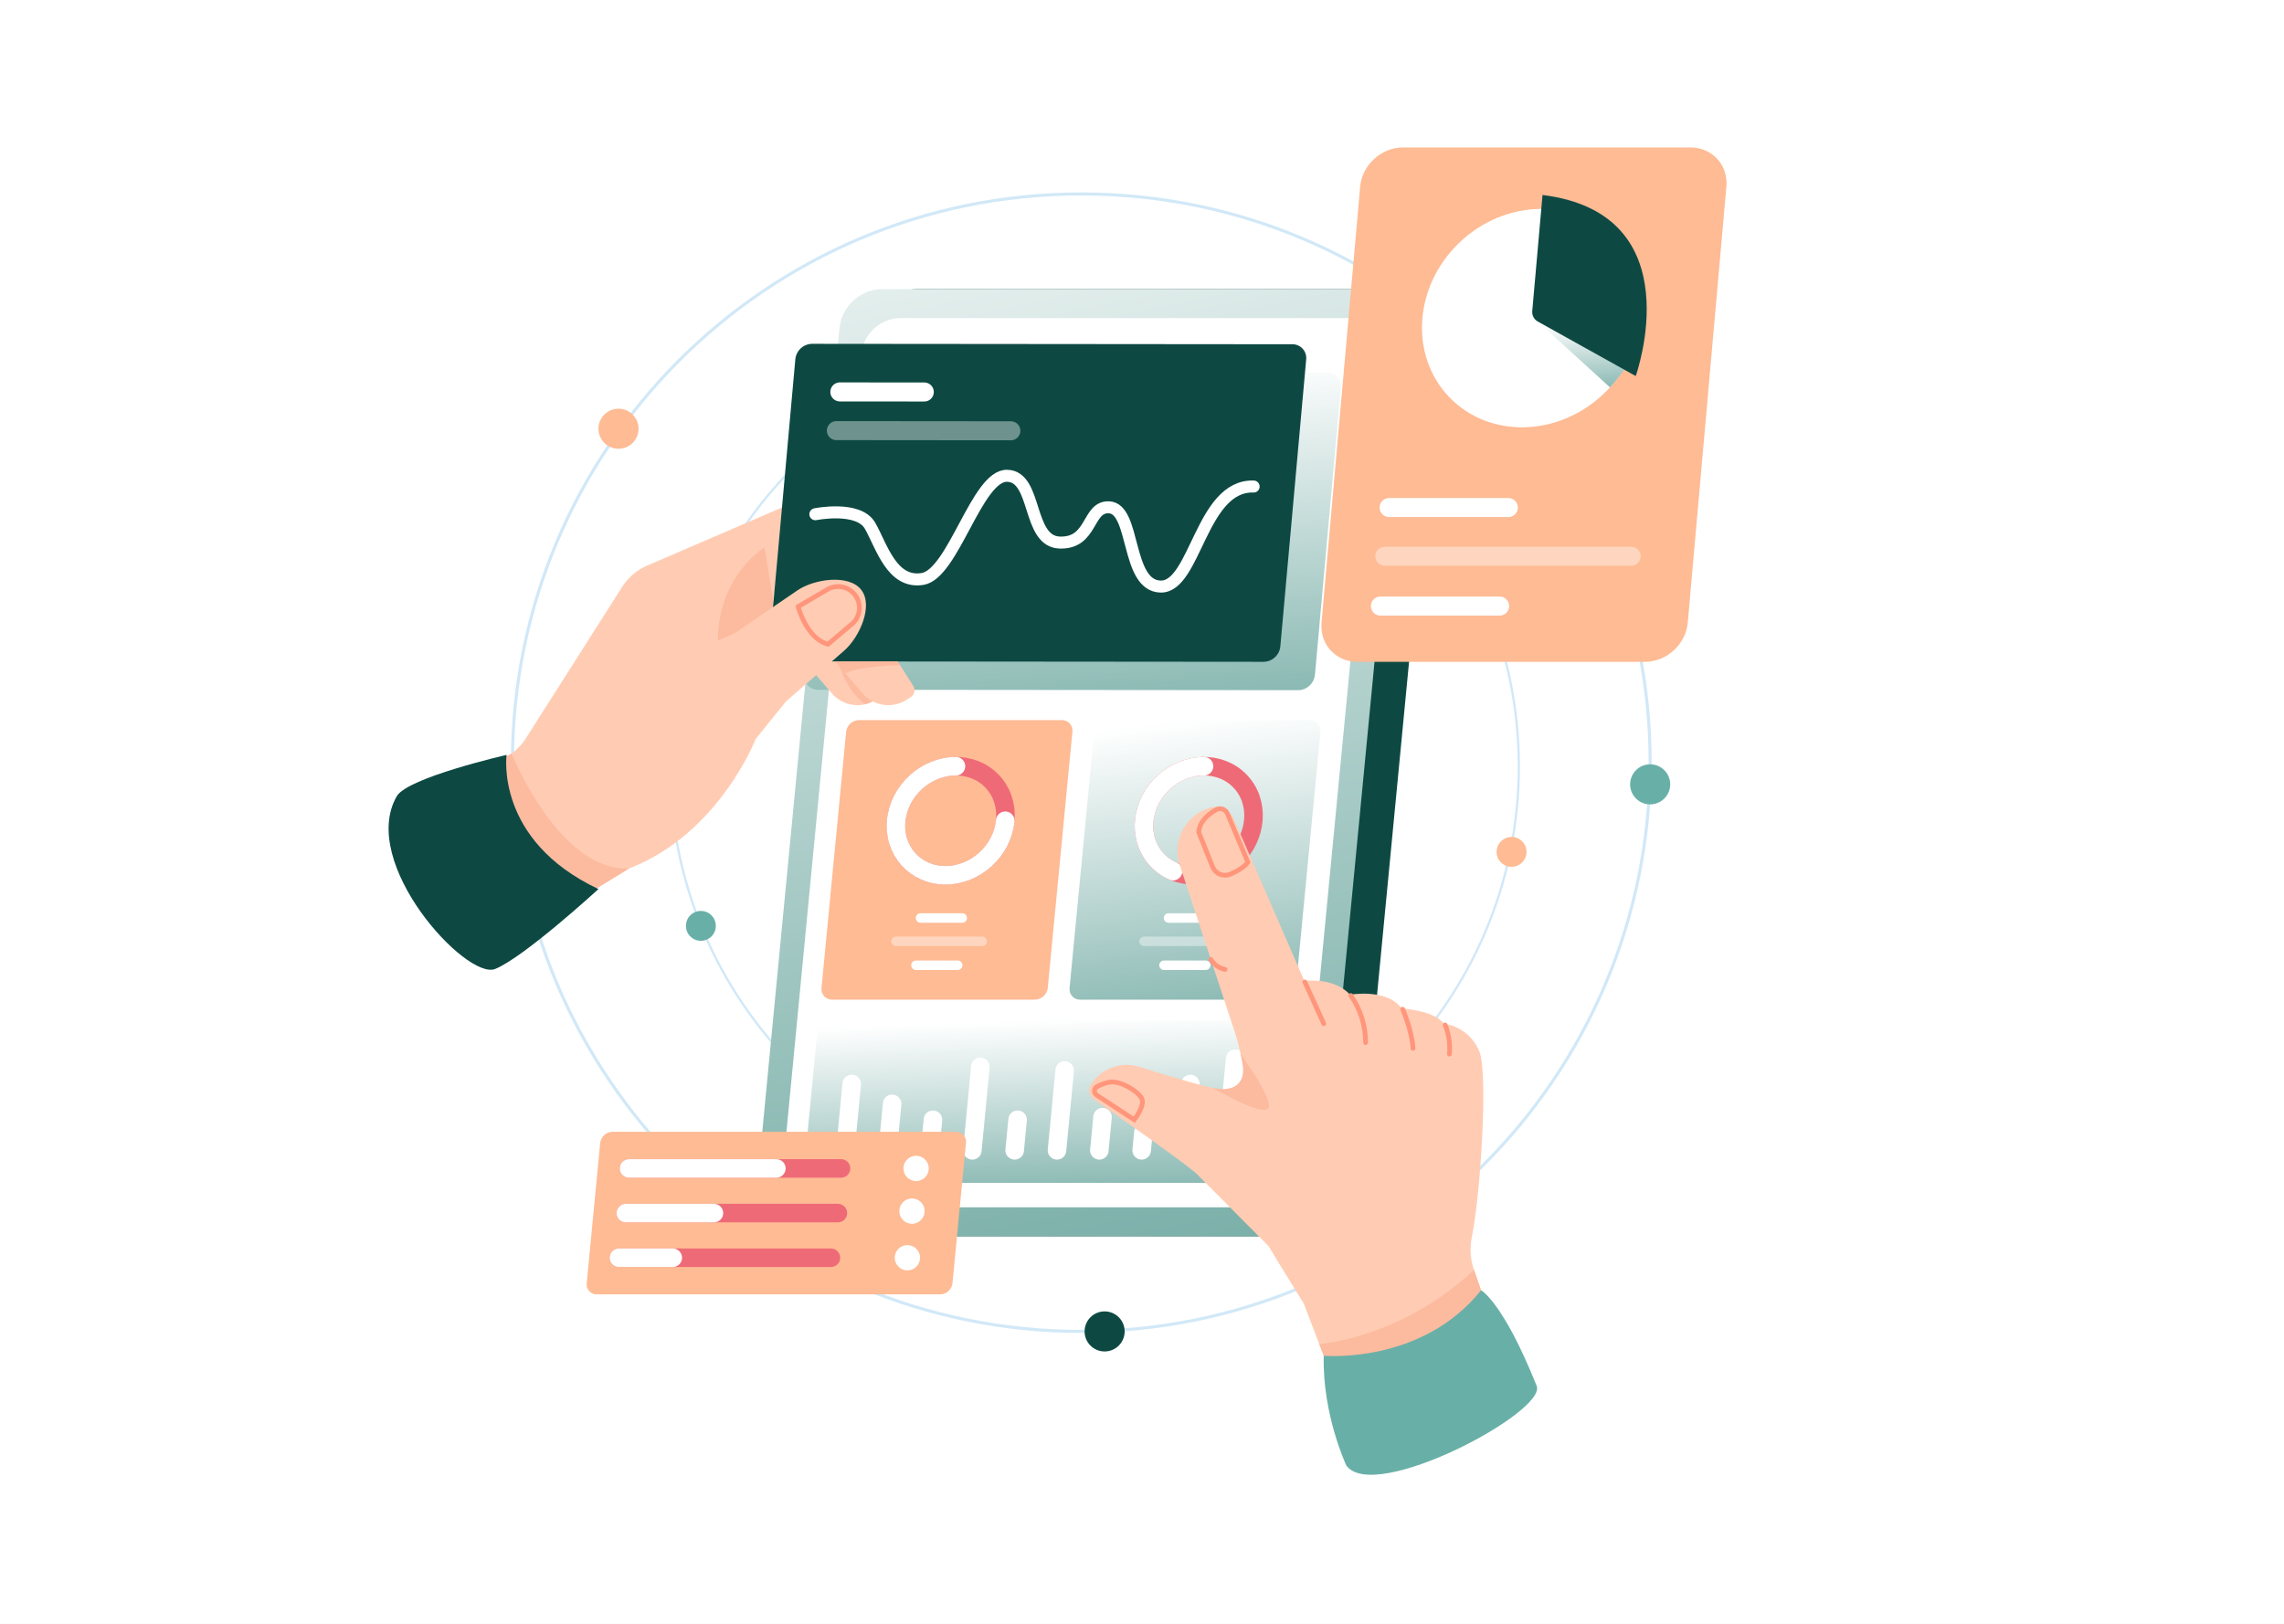
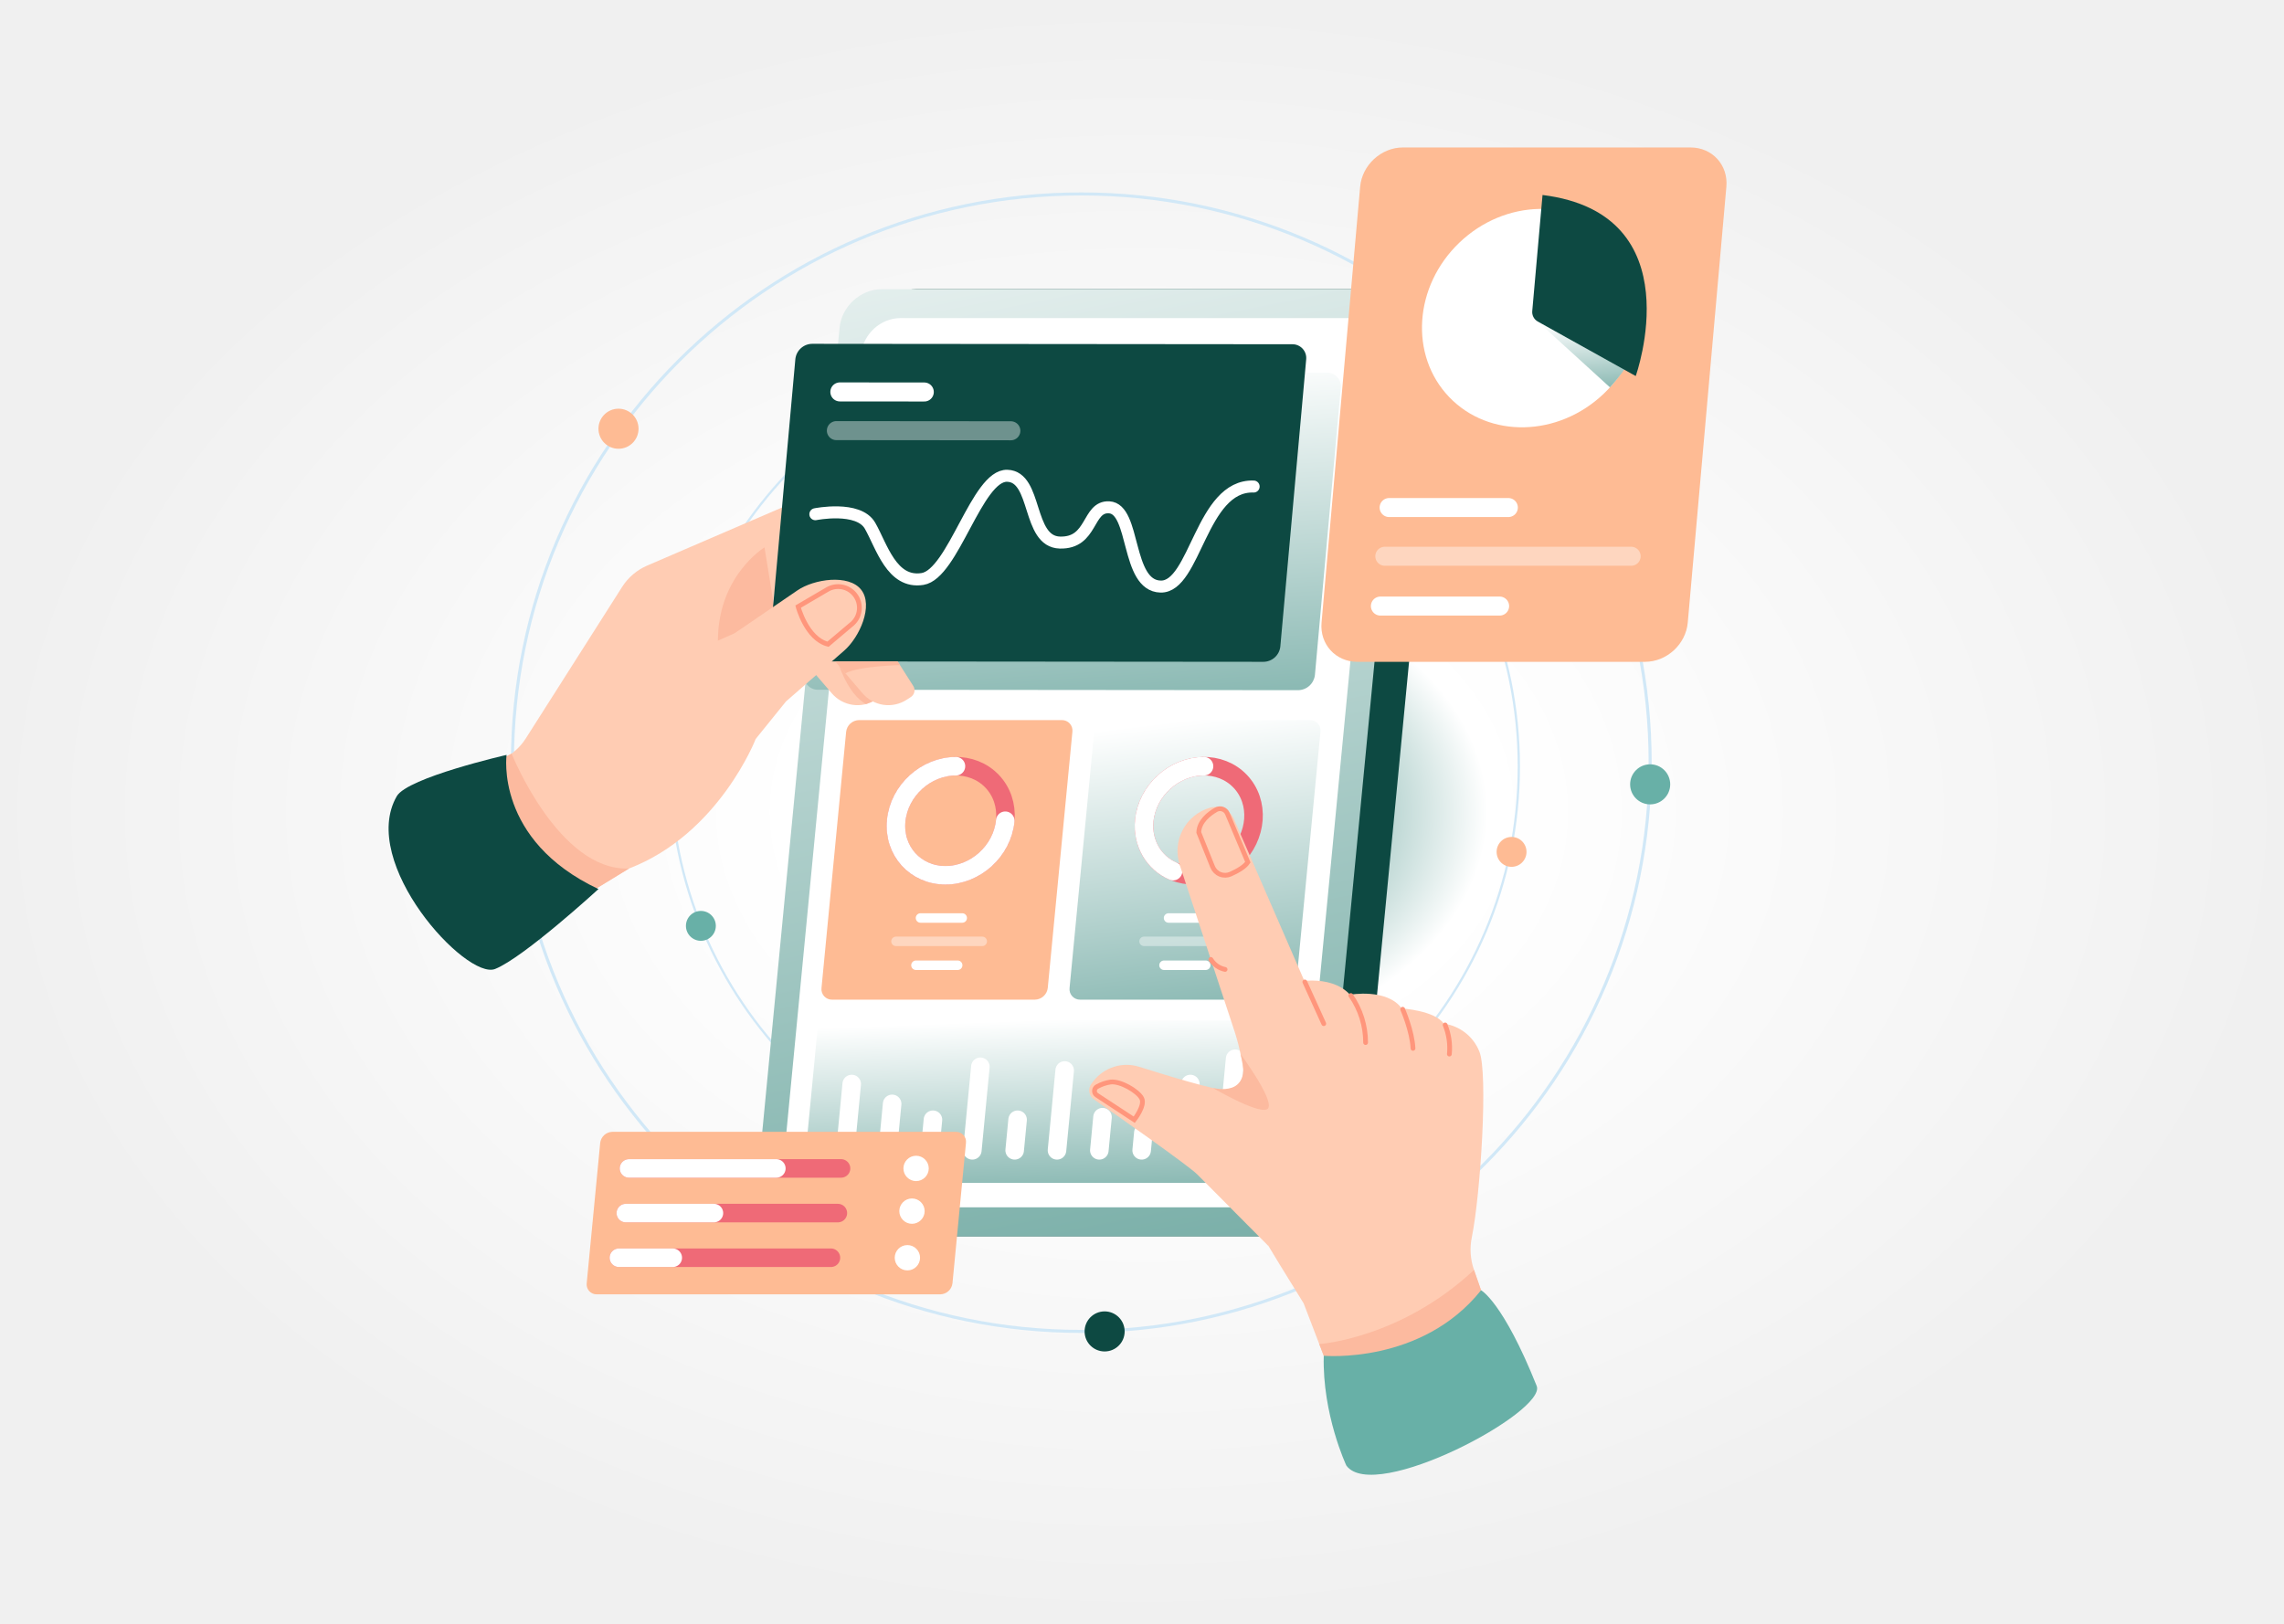
<svg xmlns="http://www.w3.org/2000/svg" width="1440" height="1024" viewBox="0 0 1440 1024" fill="none">
-   <rect width="1440" height="1024" fill="white" />
+   <rect width="1440" height="1024" fill="url(#myGradient)" />
  <g clip-path="url(#clip0)">
    <path d="M681.725 839.623C879.807 839.623 1040.38 679.046 1040.38 480.963C1040.38 282.881 879.807 122.304 681.725 122.304C483.643 122.304 323.065 282.881 323.065 480.963C323.065 679.046 483.643 839.623 681.725 839.623Z" stroke="#D1E8F7" stroke-width="1.916" stroke-miterlimit="10" />
    <path d="M389.948 283.002C396.925 283.002 402.581 277.346 402.581 270.369C402.581 263.392 396.925 257.737 389.948 257.737C382.972 257.737 377.316 263.392 377.316 270.369C377.316 277.346 382.972 283.002 389.948 283.002Z" fill="#FEBB94" />
    <path d="M1040.38 507.255C1047.36 507.255 1053.02 501.6 1053.02 494.623C1053.02 487.646 1047.36 481.99 1040.38 481.99C1033.41 481.99 1027.75 487.646 1027.75 494.623C1027.75 501.6 1033.41 507.255 1040.38 507.255Z" fill="#68B0A7" />
    <path d="M696.436 852.255C703.412 852.255 709.068 846.599 709.068 839.623C709.068 832.646 703.412 826.99 696.436 826.99C689.459 826.99 683.803 832.646 683.803 839.623C683.803 846.599 689.459 852.255 696.436 852.255Z" fill="#0D4942" />
    <path d="M690.034 750.876C837.798 750.876 957.584 631.09 957.584 483.326C957.584 335.561 837.798 215.775 690.034 215.775C542.269 215.775 422.483 335.561 422.483 483.326C422.483 631.09 542.269 750.876 690.034 750.876Z" stroke="#D1E8F7" stroke-width="1.43" stroke-miterlimit="10" />
    <path d="M952.998 546.643C958.202 546.643 962.421 542.424 962.421 537.22C962.421 532.015 958.202 527.796 952.998 527.796C947.793 527.796 943.574 532.015 943.574 537.22C943.574 542.424 947.793 546.643 952.998 546.643Z" fill="#FEBB94" />
    <path d="M441.885 593.296C447.09 593.296 451.309 589.077 451.309 583.872C451.309 578.668 447.09 574.449 441.885 574.449C436.681 574.449 432.462 578.668 432.462 583.872C432.462 589.077 436.681 593.296 441.885 593.296Z" fill="#68B0A7" />
    <path d="M570.189 253.289C575.394 253.289 579.613 249.07 579.613 243.865C579.613 238.661 575.394 234.442 570.189 234.442C564.985 234.442 560.766 238.661 560.766 243.865C560.766 249.07 564.985 253.289 570.189 253.289Z" fill="#0D4942" />
    <path d="M829.284 779.603H520.305C506.9 779.603 497.078 768.736 498.367 755.331L551.112 206.636C552.4 193.231 564.311 182.364 577.716 182.364H886.695C900.1 182.364 909.922 193.231 908.633 206.636L855.888 755.331C854.6 768.736 842.688 779.603 829.284 779.603Z" fill="#0D4942" />
    <path d="M807.508 779.603H498.529C485.125 779.603 475.303 768.736 476.591 755.331L529.336 206.636C530.625 193.231 542.536 182.364 555.941 182.364H864.92C878.324 182.364 888.146 193.231 886.858 206.636L834.113 755.331C832.824 768.736 820.913 779.603 807.508 779.603Z" fill="url(#paint0_linear)" />
    <path d="M795.799 761.362H513.746C501.323 761.362 492.22 751.292 493.414 738.869L542.994 223.098C544.189 210.675 555.227 200.605 567.65 200.605H849.703C862.126 200.605 871.229 210.675 870.035 223.098L820.455 738.869C819.26 751.292 808.222 761.362 795.799 761.362Z" fill="white" />
    <path d="M818.418 435.237L515.847 434.968C514.611 435.002 513.382 434.771 512.242 434.292C511.103 433.813 510.078 433.096 509.238 432.189C508.397 431.283 507.76 430.207 507.368 429.035C506.976 427.862 506.839 426.619 506.966 425.389L523.278 244.26C523.573 241.646 524.815 239.231 526.769 237.47C528.722 235.708 531.252 234.723 533.882 234.698L836.453 234.967C837.689 234.934 838.918 235.164 840.058 235.643C841.197 236.123 842.222 236.839 843.062 237.746C843.903 238.653 844.54 239.728 844.932 240.901C845.324 242.073 845.461 243.316 845.334 244.546L829.022 425.676C828.727 428.289 827.485 430.704 825.531 432.466C823.578 434.227 821.048 435.213 818.418 435.237Z" fill="url(#paint1_linear)" />
    <path d="M808.891 630.406H681.006C680.063 630.425 679.126 630.24 678.26 629.866C677.394 629.492 676.619 628.936 675.986 628.236C675.354 627.536 674.879 626.709 674.594 625.809C674.308 624.91 674.22 623.96 674.333 623.024L689.861 461.488C690.085 459.485 691.029 457.632 692.518 456.274C694.007 454.916 695.938 454.146 697.953 454.106H825.839C826.782 454.087 827.718 454.271 828.584 454.646C829.45 455.02 830.225 455.576 830.858 456.276C831.491 456.976 831.966 457.803 832.251 458.702C832.536 459.602 832.625 460.552 832.511 461.488L816.983 623.024C816.759 625.026 815.815 626.879 814.326 628.237C812.838 629.595 810.906 630.366 808.891 630.406Z" fill="url(#paint2_linear)" />
    <path d="M778.403 541.294C792.826 527.549 794.395 505.785 781.909 492.685C769.422 479.584 747.609 480.107 733.187 493.852C718.765 507.598 717.195 529.361 729.682 542.462C742.168 555.563 763.981 555.04 778.403 541.294Z" stroke="#EF6A77" stroke-width="11.69" stroke-miterlimit="10" />
    <path d="M739.583 549.348C727.619 544.182 720.036 531.901 721.413 517.573C723.238 498.584 740.111 483.191 759.1 483.191" stroke="white" stroke-width="11.69" stroke-miterlimit="10" stroke-linecap="round" />
    <path d="M736.744 578.904H763.054" stroke="white" stroke-width="5.984" stroke-miterlimit="10" stroke-linecap="round" />
    <path d="M733.879 608.701H760.19" stroke="white" stroke-width="5.984" stroke-miterlimit="10" stroke-linecap="round" />
    <path opacity="0.4" d="M721.296 593.634H775.67" stroke="white" stroke-width="5.984" stroke-miterlimit="10" stroke-linecap="round" />
    <path d="M652.495 630.406H524.61C523.667 630.425 522.73 630.24 521.864 629.866C520.999 629.492 520.223 628.936 519.59 628.236C518.958 627.536 518.483 626.709 518.198 625.809C517.912 624.91 517.824 623.96 517.937 623.024L533.465 461.488C533.689 459.485 534.633 457.632 536.122 456.274C537.611 454.916 539.542 454.146 541.557 454.106H669.443C670.386 454.087 671.322 454.271 672.188 454.646C673.054 455.02 673.829 455.576 674.462 456.276C675.095 456.976 675.57 457.803 675.855 458.702C676.14 459.602 676.229 460.552 676.115 461.488L660.587 623.024C660.363 625.026 659.419 626.879 657.93 628.237C656.442 629.595 654.51 630.366 652.495 630.406Z" fill="#FEBB94" />
    <path d="M622.007 541.294C636.429 527.549 637.998 505.785 625.512 492.685C613.026 479.584 591.212 480.107 576.79 493.852C562.368 507.598 560.799 529.361 573.285 542.462C585.771 555.563 607.585 555.04 622.007 541.294Z" stroke="#EF6A77" stroke-width="11.69" stroke-miterlimit="10" />
    <path d="M633.781 517.573C631.956 536.562 615.083 551.955 596.094 551.955C577.105 551.955 563.191 536.562 565.017 517.573C566.842 498.584 583.715 483.191 602.704 483.191" stroke="white" stroke-width="11.69" stroke-miterlimit="10" stroke-linecap="round" />
    <path d="M580.348 578.904H606.658" stroke="white" stroke-width="5.984" stroke-miterlimit="10" stroke-linecap="round" />
    <path d="M577.483 608.701H603.794" stroke="white" stroke-width="5.984" stroke-miterlimit="10" stroke-linecap="round" />
    <path opacity="0.4" d="M564.9 593.634H619.274" stroke="white" stroke-width="5.984" stroke-miterlimit="10" stroke-linecap="round" />
    <path d="M798.171 745.944H513.117C512.223 745.961 511.336 745.787 510.516 745.432C509.695 745.077 508.96 744.55 508.36 743.887C507.761 743.224 507.311 742.44 507.04 741.587C506.77 740.735 506.686 739.835 506.793 738.947L515.3 650.461C515.512 648.563 516.407 646.806 517.818 645.519C519.229 644.232 521.059 643.502 522.969 643.464H808.022C808.916 643.446 809.803 643.621 810.624 643.976C811.444 644.331 812.179 644.857 812.779 645.521C813.378 646.184 813.828 646.968 814.099 647.82C814.369 648.673 814.453 649.573 814.346 650.461L805.84 738.947C805.627 740.845 804.733 742.601 803.322 743.888C801.911 745.176 800.08 745.906 798.171 745.944Z" fill="url(#paint3_linear)" />
    <path d="M532.968 725.427L536.989 683.595" stroke="white" stroke-width="11.69" stroke-miterlimit="10" stroke-linecap="round" />
    <path d="M562.473 696.123L559.656 725.427" stroke="white" stroke-width="11.69" stroke-miterlimit="10" stroke-linecap="round" />
    <path d="M588.199 706.131L586.344 725.427" stroke="white" stroke-width="11.69" stroke-miterlimit="10" stroke-linecap="round" />
    <path d="M618.098 672.724L613.032 725.427" stroke="white" stroke-width="11.69" stroke-miterlimit="10" stroke-linecap="round" />
    <path d="M641.575 706.131L639.72 725.427" stroke="white" stroke-width="11.69" stroke-miterlimit="10" stroke-linecap="round" />
    <path d="M671.251 675.052L666.408 725.427" stroke="white" stroke-width="11.69" stroke-miterlimit="10" stroke-linecap="round" />
    <path d="M695.107 704.511L693.096 725.427" stroke="white" stroke-width="11.69" stroke-miterlimit="10" stroke-linecap="round" />
    <path d="M720.855 714.285L719.784 725.427" stroke="white" stroke-width="11.69" stroke-miterlimit="10" stroke-linecap="round" />
    <path d="M750.493 683.595L746.472 725.427" stroke="white" stroke-width="11.69" stroke-miterlimit="10" stroke-linecap="round" />
    <path d="M778.712 667.667L773.16 725.427" stroke="white" stroke-width="11.69" stroke-miterlimit="10" stroke-linecap="round" />
    <path d="M540.355 407.462L556.375 432.557C557.098 433.69 557.344 435.062 557.06 436.375C556.775 437.689 555.984 438.836 554.857 439.569L552.268 441.251C547.934 444.067 542.725 445.214 537.609 444.479C532.493 443.743 527.818 441.175 524.453 437.251L503.194 412.46L540.355 407.462Z" fill="#FFCCB3" />
    <path d="M528.131 417.119C528.131 417.119 534.063 437.487 545.98 444.021C549.074 442.823 552.047 441.332 554.857 439.569L541.494 417.119" fill="#FCBA9F" />
    <path d="M254.064 508.715L316.989 478.56C322.918 475.719 327.931 471.271 331.459 465.723L392.247 370.099C396.031 364.146 401.52 359.469 407.999 356.678L495.552 318.958L476.808 460.707L476.478 465.943C476.478 465.943 453.321 525.919 396.563 547.708L305.818 603.211L254.064 508.715Z" fill="#FFCCB3" />
    <path d="M322.543 475.233C322.543 475.233 352.309 549.529 396.563 547.708L368.308 564.99C368.308 564.99 272.405 547.2 308.304 482.575L322.543 475.233Z" fill="#FCBA9F" />
    <path d="M482 345.191C482 345.191 451.044 363.949 452.686 407.462L489.861 393.57L482 345.191Z" fill="#FCBA9F" />
    <path d="M559.764 407.462L575.784 432.557C576.507 433.69 576.753 435.062 576.469 436.375C576.185 437.689 575.393 438.836 574.266 439.569L571.677 441.251C567.343 444.067 562.134 445.214 557.018 444.479C551.902 443.743 547.227 441.175 543.862 437.251L522.604 412.46L559.764 407.462Z" fill="#FFCCB3" />
    <path d="M796.596 417.358L494.025 417.089C492.789 417.122 491.56 416.892 490.421 416.412C489.281 415.933 488.257 415.216 487.416 414.31C486.575 413.403 485.938 412.328 485.546 411.155C485.154 409.982 485.017 408.74 485.144 407.51L501.456 226.38C501.752 223.766 502.993 221.351 504.947 219.59C506.9 217.829 509.43 216.843 512.061 216.818L814.631 217.088C815.867 217.054 817.096 217.285 818.236 217.764C819.375 218.243 820.4 218.96 821.24 219.866C822.081 220.773 822.718 221.849 823.11 223.021C823.502 224.194 823.639 225.437 823.513 226.666L807.201 407.796C806.905 410.41 805.663 412.825 803.71 414.586C801.756 416.347 799.226 417.333 796.596 417.358Z" fill="#0D4942" />
    <path d="M514.058 324.275C514.058 324.275 541.218 318.782 548.528 331.527C555.837 344.271 562.14 368.205 581.588 365.12C601.036 362.034 615.923 299.46 635.042 300.031C654.162 300.602 647.421 341.584 668.232 342.156C689.042 342.728 685.341 319.264 699.211 319.918C716.036 320.711 709.764 369.331 731.702 369.904C753.64 370.477 757.22 305.682 790.384 306.819" stroke="white" stroke-width="7.565" stroke-miterlimit="10" stroke-linecap="round" />
    <path d="M529.506 247.154L582.739 247.201" stroke="white" stroke-width="11.999" stroke-miterlimit="10" stroke-linecap="round" />
    <path opacity="0.4" d="M527.308 271.556L637.318 271.654" stroke="white" stroke-width="11.999" stroke-miterlimit="10" stroke-linecap="round" />
    <path d="M424.307 416.46L463.121 399.363L502.814 372.268C513.253 365.143 535.053 361.933 542.901 371.839C550.884 381.915 541.917 401.847 532.235 410.302L495.552 442.335L476.477 465.943L424.307 416.46Z" fill="#FFCCB3" />
    <path d="M503.194 382.557C503.194 382.557 508.434 402.763 522.02 406.259L536.43 394.085C537.891 392.997 539.115 391.623 540.028 390.047C540.941 388.47 541.523 386.724 541.739 384.916C541.955 383.107 541.801 381.273 541.285 379.526C540.769 377.779 539.903 376.155 538.739 374.754V374.754C536.706 372.306 533.87 370.66 530.736 370.11C527.602 369.561 524.374 370.143 521.63 371.753L503.194 382.557Z" stroke="#FF967C" stroke-width="3" stroke-linecap="round" />
    <path d="M319.38 476.062C319.38 476.062 311.858 529.857 377.316 560.66C377.316 560.66 330.294 603.794 312.165 611.047C294.037 618.299 225.924 544.182 250.15 502.114C256.944 490.317 319.38 476.062 319.38 476.062Z" fill="#0D4942" />
    <path d="M567.401 419.425C567.401 419.425 541.888 419.945 533.007 424.593L526.597 417.118L565.929 417.119L567.401 419.425Z" fill="#FCBA9F" />
    <path d="M1037.16 417.358H855.755C842.09 417.358 831.993 406.28 833.203 392.615L857.542 117.742C858.752 104.078 870.81 93 884.475 93H1065.88C1079.55 93 1089.64 104.078 1088.43 117.742L1064.09 392.615C1062.88 406.28 1050.82 417.358 1037.16 417.358Z" fill="#FEBB94" />
    <path d="M1011.19 248.209C1039.92 220.728 1042.81 177.137 1017.66 150.846C992.507 124.555 948.831 125.519 920.106 153C891.382 180.481 888.486 224.072 913.639 250.363C938.792 276.655 982.469 275.69 1011.19 248.209Z" fill="white" />
    <path d="M969.493 202.744L1015.03 244.276C1015.03 244.276 1025.39 233.141 1028.48 225.183L969.493 202.744Z" fill="url(#paint4_linear)" />
    <path d="M972.525 122.963L966.054 196.04C965.91 197.371 966.159 198.715 966.77 199.907C967.381 201.098 968.328 202.084 969.493 202.744L1031.28 237.142C1031.28 237.142 1067.97 134.783 972.525 122.963Z" fill="#0D4942" />
    <path d="M875.814 320.069H950.966" stroke="white" stroke-width="12" stroke-miterlimit="10" stroke-linecap="round" />
    <path d="M870.313 382.201H945.465" stroke="white" stroke-width="12" stroke-miterlimit="10" stroke-linecap="round" />
    <path opacity="0.4" d="M873.095 350.784H1028.4" stroke="white" stroke-width="12" stroke-miterlimit="10" stroke-linecap="round" />
    <path d="M814.065 619.855C814.065 619.855 838.29 613.394 851.183 627.277C851.183 627.277 874.357 623.069 883.779 635.961C883.779 635.961 904.324 637.151 910.274 645.531C915.222 646.214 919.901 648.195 923.834 651.274C927.767 654.352 930.815 658.418 932.666 663.057C938.284 676.298 933.519 752.849 927.935 780.28C926.539 787.141 927.017 794.251 929.32 800.863L943.524 841.682L845.247 882.765L821.915 821.909C821.915 821.909 793.514 776.268 789.456 768.153C785.399 760.039 792.276 692.706 778.425 650.643L814.065 619.855Z" fill="#FFCCB3" />
    <path d="M834.591 854.971L831.756 847.576C831.756 847.576 882.751 844.316 929.32 800.863L933.774 813.663C933.774 813.663 928.022 840.103 901.834 852.564C875.645 865.026 834.591 854.971 834.591 854.971Z" fill="#FCBA9F" />
    <path d="M834.591 854.971C834.591 854.971 896.318 860.593 933.774 813.663C933.774 813.663 947.603 820.913 968.838 873.994C975.36 890.298 866.451 948.345 848.842 924.216C848.842 924.216 833.64 892.059 834.591 854.971Z" fill="#68B0A7" />
    <path d="M784.465 676.035C784.465 676.035 782.336 687.331 772.269 687.332C765.701 687.332 737.232 678.731 718.23 672.751C713.06 671.124 707.514 671.124 702.344 672.751C697.174 674.378 692.628 677.554 689.322 681.848L688.167 683.348C687.593 684.091 687.177 684.943 686.942 685.853C686.707 686.762 686.66 687.709 686.802 688.637C686.944 689.565 687.273 690.455 687.769 691.252C688.265 692.05 688.918 692.738 689.688 693.275C705.775 704.506 749.216 734.988 754.772 740.544C761.61 747.381 799.685 785.713 799.685 785.713L784.465 676.035Z" fill="#FFCCB3" />
    <path d="M782.154 664.717C782.154 664.717 802.731 692.569 799.685 698.666C796.639 704.763 764.732 686.122 764.732 686.122C764.732 686.122 790.479 692.745 782.154 664.717Z" fill="#FCBA9F" />
    <path d="M778.425 650.643L743.8 545.495C742.613 541.888 742.161 538.079 742.473 534.294C742.785 530.51 743.854 526.826 745.616 523.463C747.378 520.099 749.798 517.123 752.731 514.712C755.665 512.301 759.053 510.503 762.694 509.426C765.675 508.545 768.874 508.783 771.691 510.097C774.508 511.411 776.747 513.709 777.986 516.559L826.561 628.218L778.425 650.643Z" fill="#FFCCB3" />
    <path d="M763.41 605.045C764.391 606.657 765.695 608.049 767.239 609.133C768.784 610.218 770.535 610.971 772.385 611.347" stroke="#FF967C" stroke-width="3" stroke-linecap="round" />
    <path d="M775.868 551.217C780.081 549.35 784.728 546.741 786.727 543.696L773.834 513.083C773.558 512.423 773.145 511.83 772.622 511.342C772.099 510.854 771.479 510.483 770.802 510.253C770.125 510.023 769.407 509.94 768.695 510.009C767.983 510.078 767.294 510.297 766.674 510.652C762.086 513.3 756.03 518.078 755.795 524.938L764.515 546.638C764.943 547.698 765.58 548.66 766.388 549.468C767.196 550.276 768.159 550.913 769.218 551.34C770.278 551.768 771.413 551.977 772.556 551.956C773.698 551.935 774.825 551.683 775.868 551.217Z" stroke="#FF967C" stroke-width="3" stroke-linecap="round" />
    <path d="M822.654 619.236L834.591 645.531" stroke="#FF967C" stroke-width="3" stroke-linecap="round" />
    <path d="M851.66 627.815C857.726 636.511 860.977 646.86 860.974 657.464" stroke="#FF967C" stroke-width="3" stroke-linecap="round" />
    <path d="M884.349 636.453C884.349 636.453 890.358 650.234 890.854 661.132" stroke="#FF967C" stroke-width="3" stroke-linecap="round" />
    <path d="M911.115 646.349C913.482 652.164 914.4 658.468 913.789 664.717" stroke="#FF967C" stroke-width="3" stroke-linecap="round" />
    <path d="M715.113 706.131C715.113 706.131 722.223 697.101 719.784 692.572C717.345 688.043 706.496 681.638 700.226 682.335C697.234 682.786 694.347 683.769 691.703 685.239C691.222 685.49 690.816 685.863 690.524 686.321C690.232 686.778 690.064 687.303 690.037 687.845C690.011 688.387 690.126 688.927 690.372 689.41C690.619 689.894 690.987 690.305 691.441 690.602L715.113 706.131Z" stroke="#FF967C" stroke-width="3" stroke-linecap="round" />
    <path d="M592.842 816.234H376.227C375.333 816.251 374.446 816.077 373.625 815.722C372.804 815.367 372.069 814.84 371.47 814.177C370.87 813.514 370.42 812.729 370.15 811.877C369.879 811.025 369.795 810.125 369.903 809.237L378.409 720.75C378.621 718.852 379.516 717.096 380.927 715.809C382.338 714.522 384.168 713.792 386.078 713.754H602.694C603.588 713.736 604.475 713.911 605.295 714.266C606.116 714.62 606.851 715.147 607.451 715.81C608.05 716.474 608.5 717.258 608.771 718.11C609.041 718.963 609.125 719.863 609.018 720.75L600.512 809.237C600.299 811.135 599.404 812.891 597.993 814.178C596.583 815.465 594.752 816.196 592.842 816.234Z" fill="#FEBB94" />
    <path d="M396.563 736.83H530.246" stroke="#EF6A77" stroke-width="11.69" stroke-miterlimit="10" stroke-linecap="round" />
    <path d="M396.563 736.83H489.46" stroke="white" stroke-width="11.69" stroke-miterlimit="10" stroke-linecap="round" />
    <path d="M394.563 764.994H528.246" stroke="#EF6A77" stroke-width="11.69" stroke-miterlimit="10" stroke-linecap="round" />
    <path d="M394.563 764.994H450.103" stroke="white" stroke-width="11.69" stroke-miterlimit="10" stroke-linecap="round" />
    <path d="M390.192 793.158H523.875" stroke="#EF6A77" stroke-width="11.69" stroke-miterlimit="10" stroke-linecap="round" />
    <path d="M390.192 793.158H424.157" stroke="white" stroke-width="11.69" stroke-miterlimit="10" stroke-linecap="round" />
    <path d="M577.567 744.817C581.979 744.817 585.555 741.241 585.555 736.83C585.555 732.418 581.979 728.842 577.567 728.842C573.156 728.842 569.58 732.418 569.58 736.83C569.58 741.241 573.156 744.817 577.567 744.817Z" fill="white" />
    <path d="M574.977 771.749C579.389 771.749 582.965 768.173 582.965 763.762C582.965 759.35 579.389 755.774 574.977 755.774C570.565 755.774 566.989 759.35 566.989 763.762C566.989 768.173 570.565 771.749 574.977 771.749Z" fill="white" />
    <path d="M572.086 801.146C576.497 801.146 580.074 797.569 580.074 793.158C580.074 788.746 576.497 785.17 572.086 785.17C567.674 785.17 564.098 788.746 564.098 793.158C564.098 797.569 567.674 801.146 572.086 801.146Z" fill="white" />
  </g>
  <defs>
+     <radialGradient id="myGradient">
+       <stop offset="0%" stop-color="#117064" />
+       <stop offset="30%" stop-color="#ffffff" />
+       <stop offset="100%" stop-color="rgba(255,255,255,0)" />
+     </radialGradient>
    <linearGradient id="paint0_linear" x1="634.203" y1="-7.664" x2="918.04" y2="1414.72" gradientUnits="userSpaceOnUse">
      <stop stop-color="white" />
      <stop offset="1" stop-color="#117064" />
    </linearGradient>
    <linearGradient id="paint1_linear" x1="667.724" y1="234.221" x2="695.245" y2="662.637" gradientUnits="userSpaceOnUse">
      <stop stop-color="white" />
      <stop offset="1" stop-color="#117064" />
    </linearGradient>
    <linearGradient id="paint2_linear" x1="749.482" y1="453.685" x2="794.499" y2="826.442" gradientUnits="userSpaceOnUse">
      <stop stop-color="white" />
      <stop offset="1" stop-color="#117064" />
    </linearGradient>
    <linearGradient id="paint3_linear" x1="652.911" y1="643.219" x2="660.84" y2="862.771" gradientUnits="userSpaceOnUse">
      <stop stop-color="white" />
      <stop offset="1" stop-color="#117064" />
    </linearGradient>
    <linearGradient id="paint4_linear" x1="997.516" y1="202.645" x2="1004.28" y2="291.221" gradientUnits="userSpaceOnUse">
      <stop stop-color="white" />
      <stop offset="1" stop-color="#117064" />
    </linearGradient>
    <clipPath id="clip0">
      <rect width="843.53" height="837.007" fill="white" transform="translate(245 93)" />
    </clipPath>
  </defs>
</svg>
